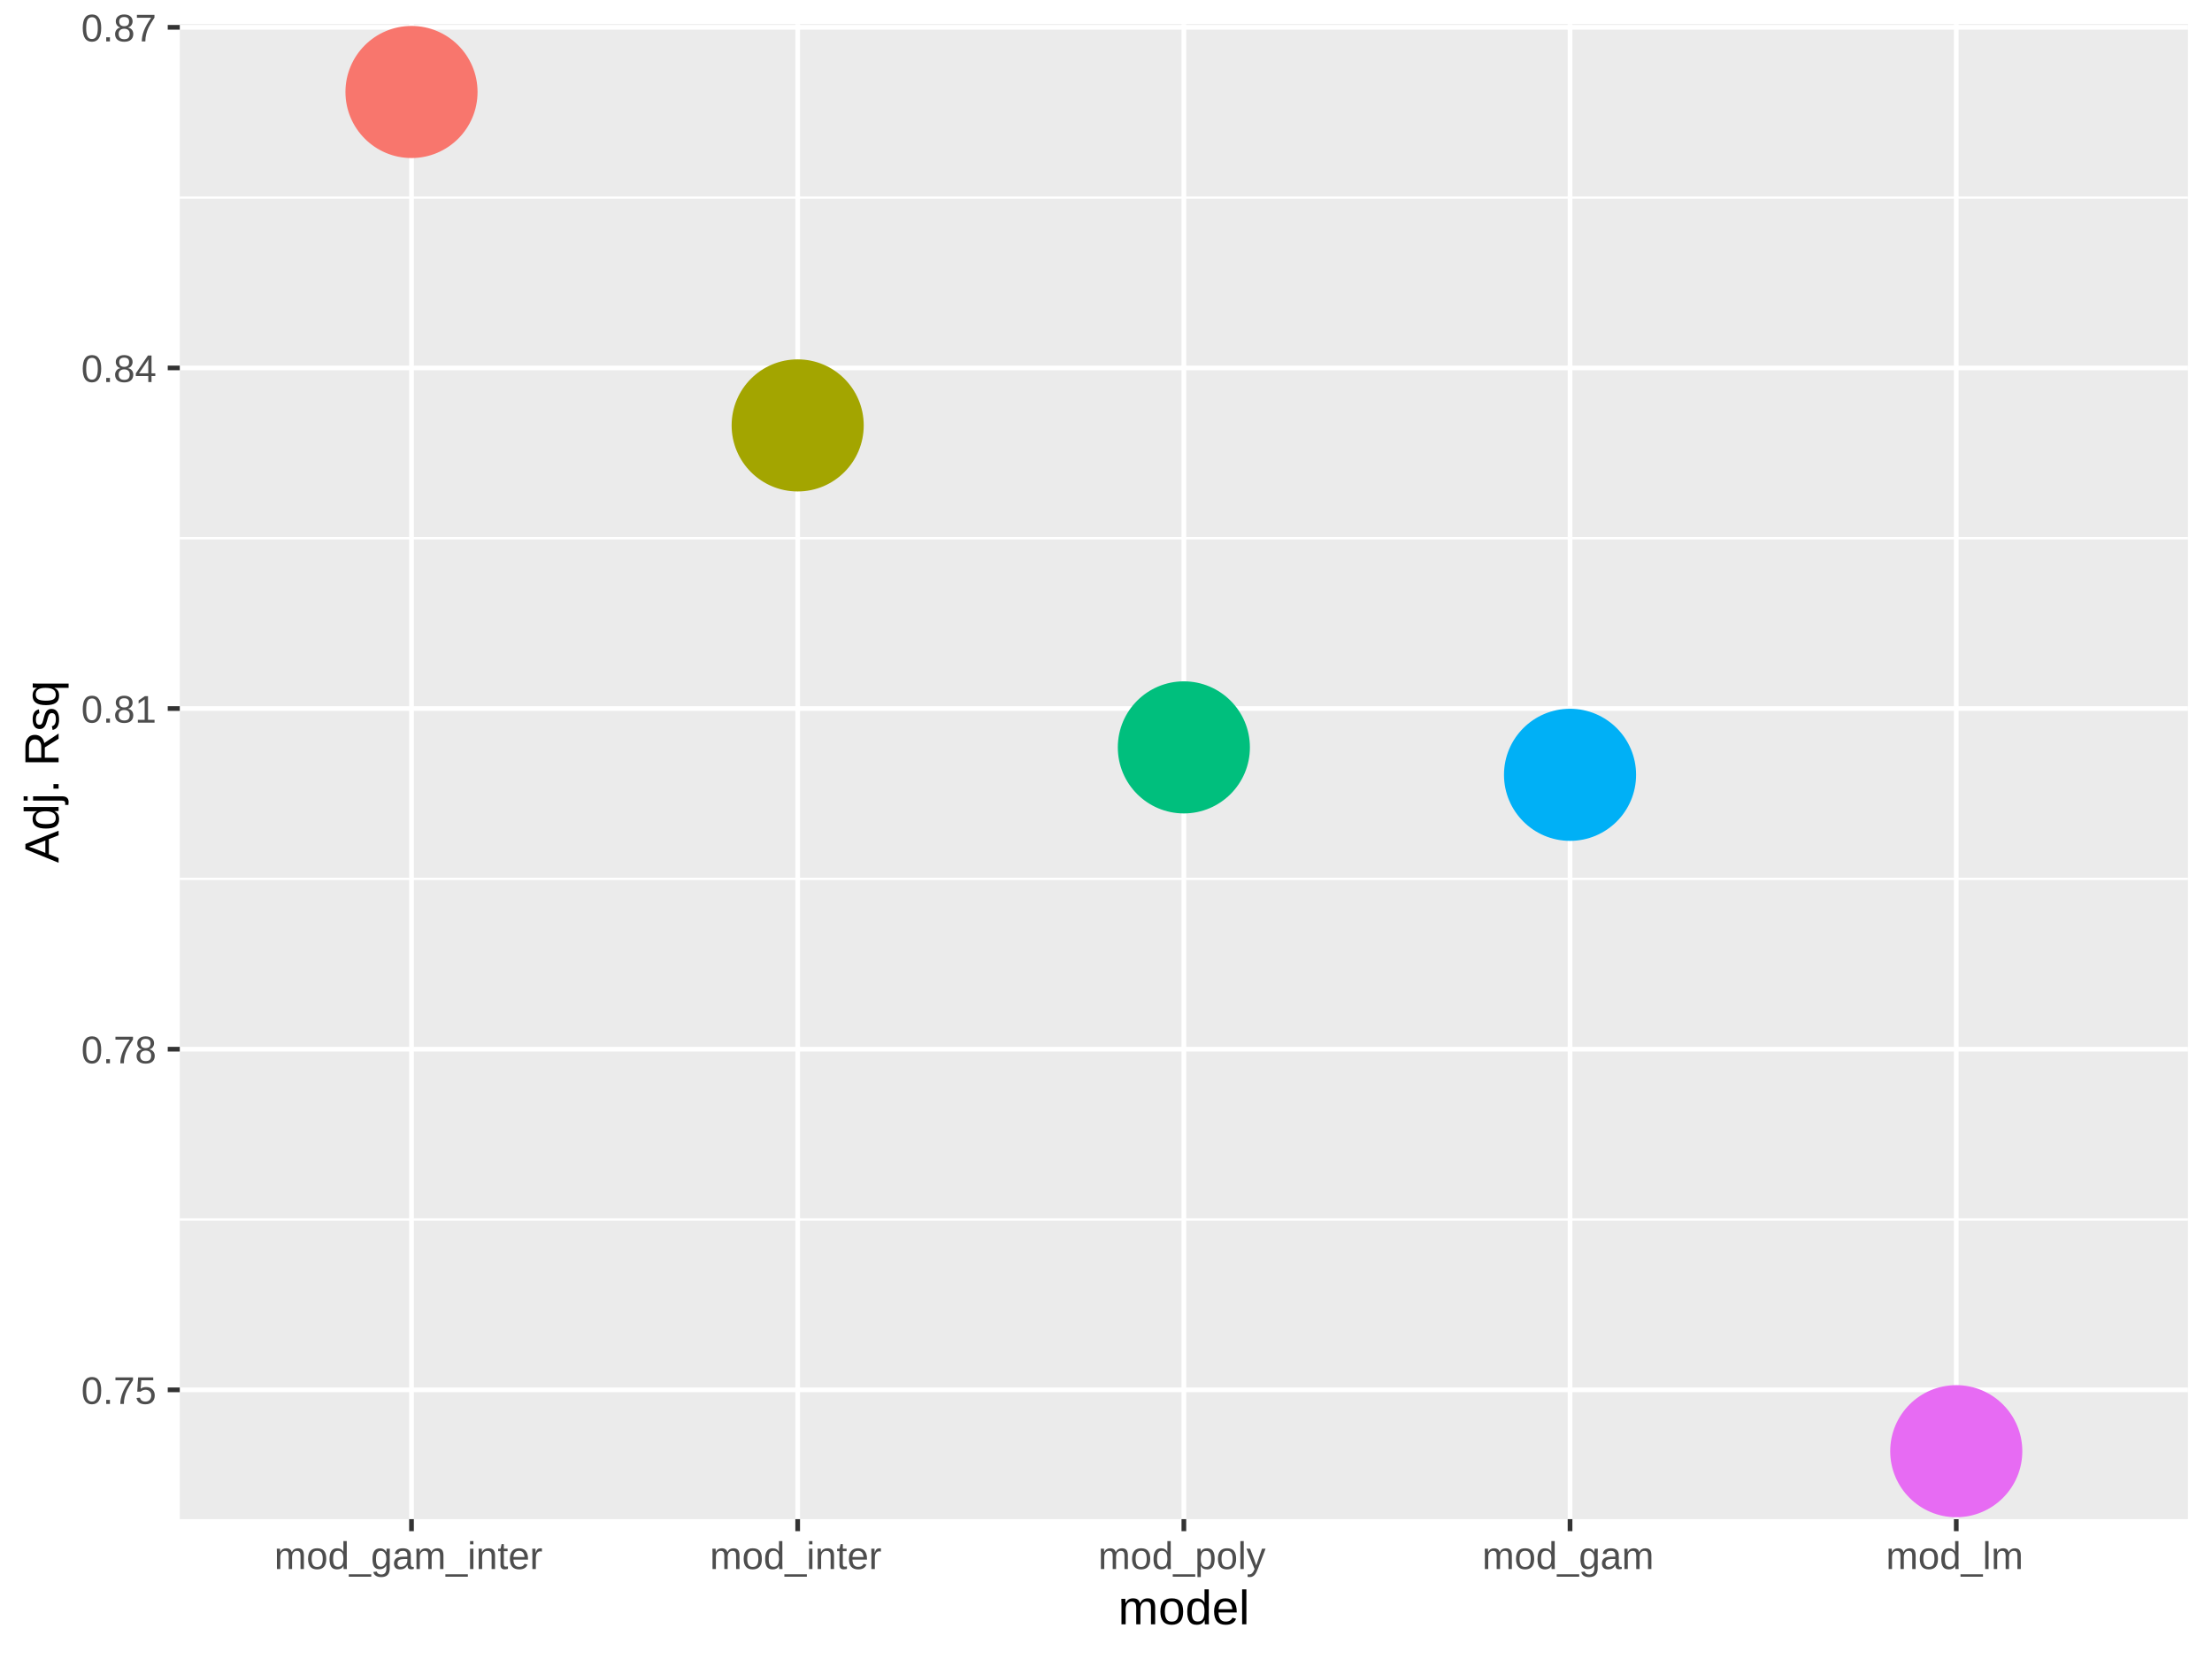
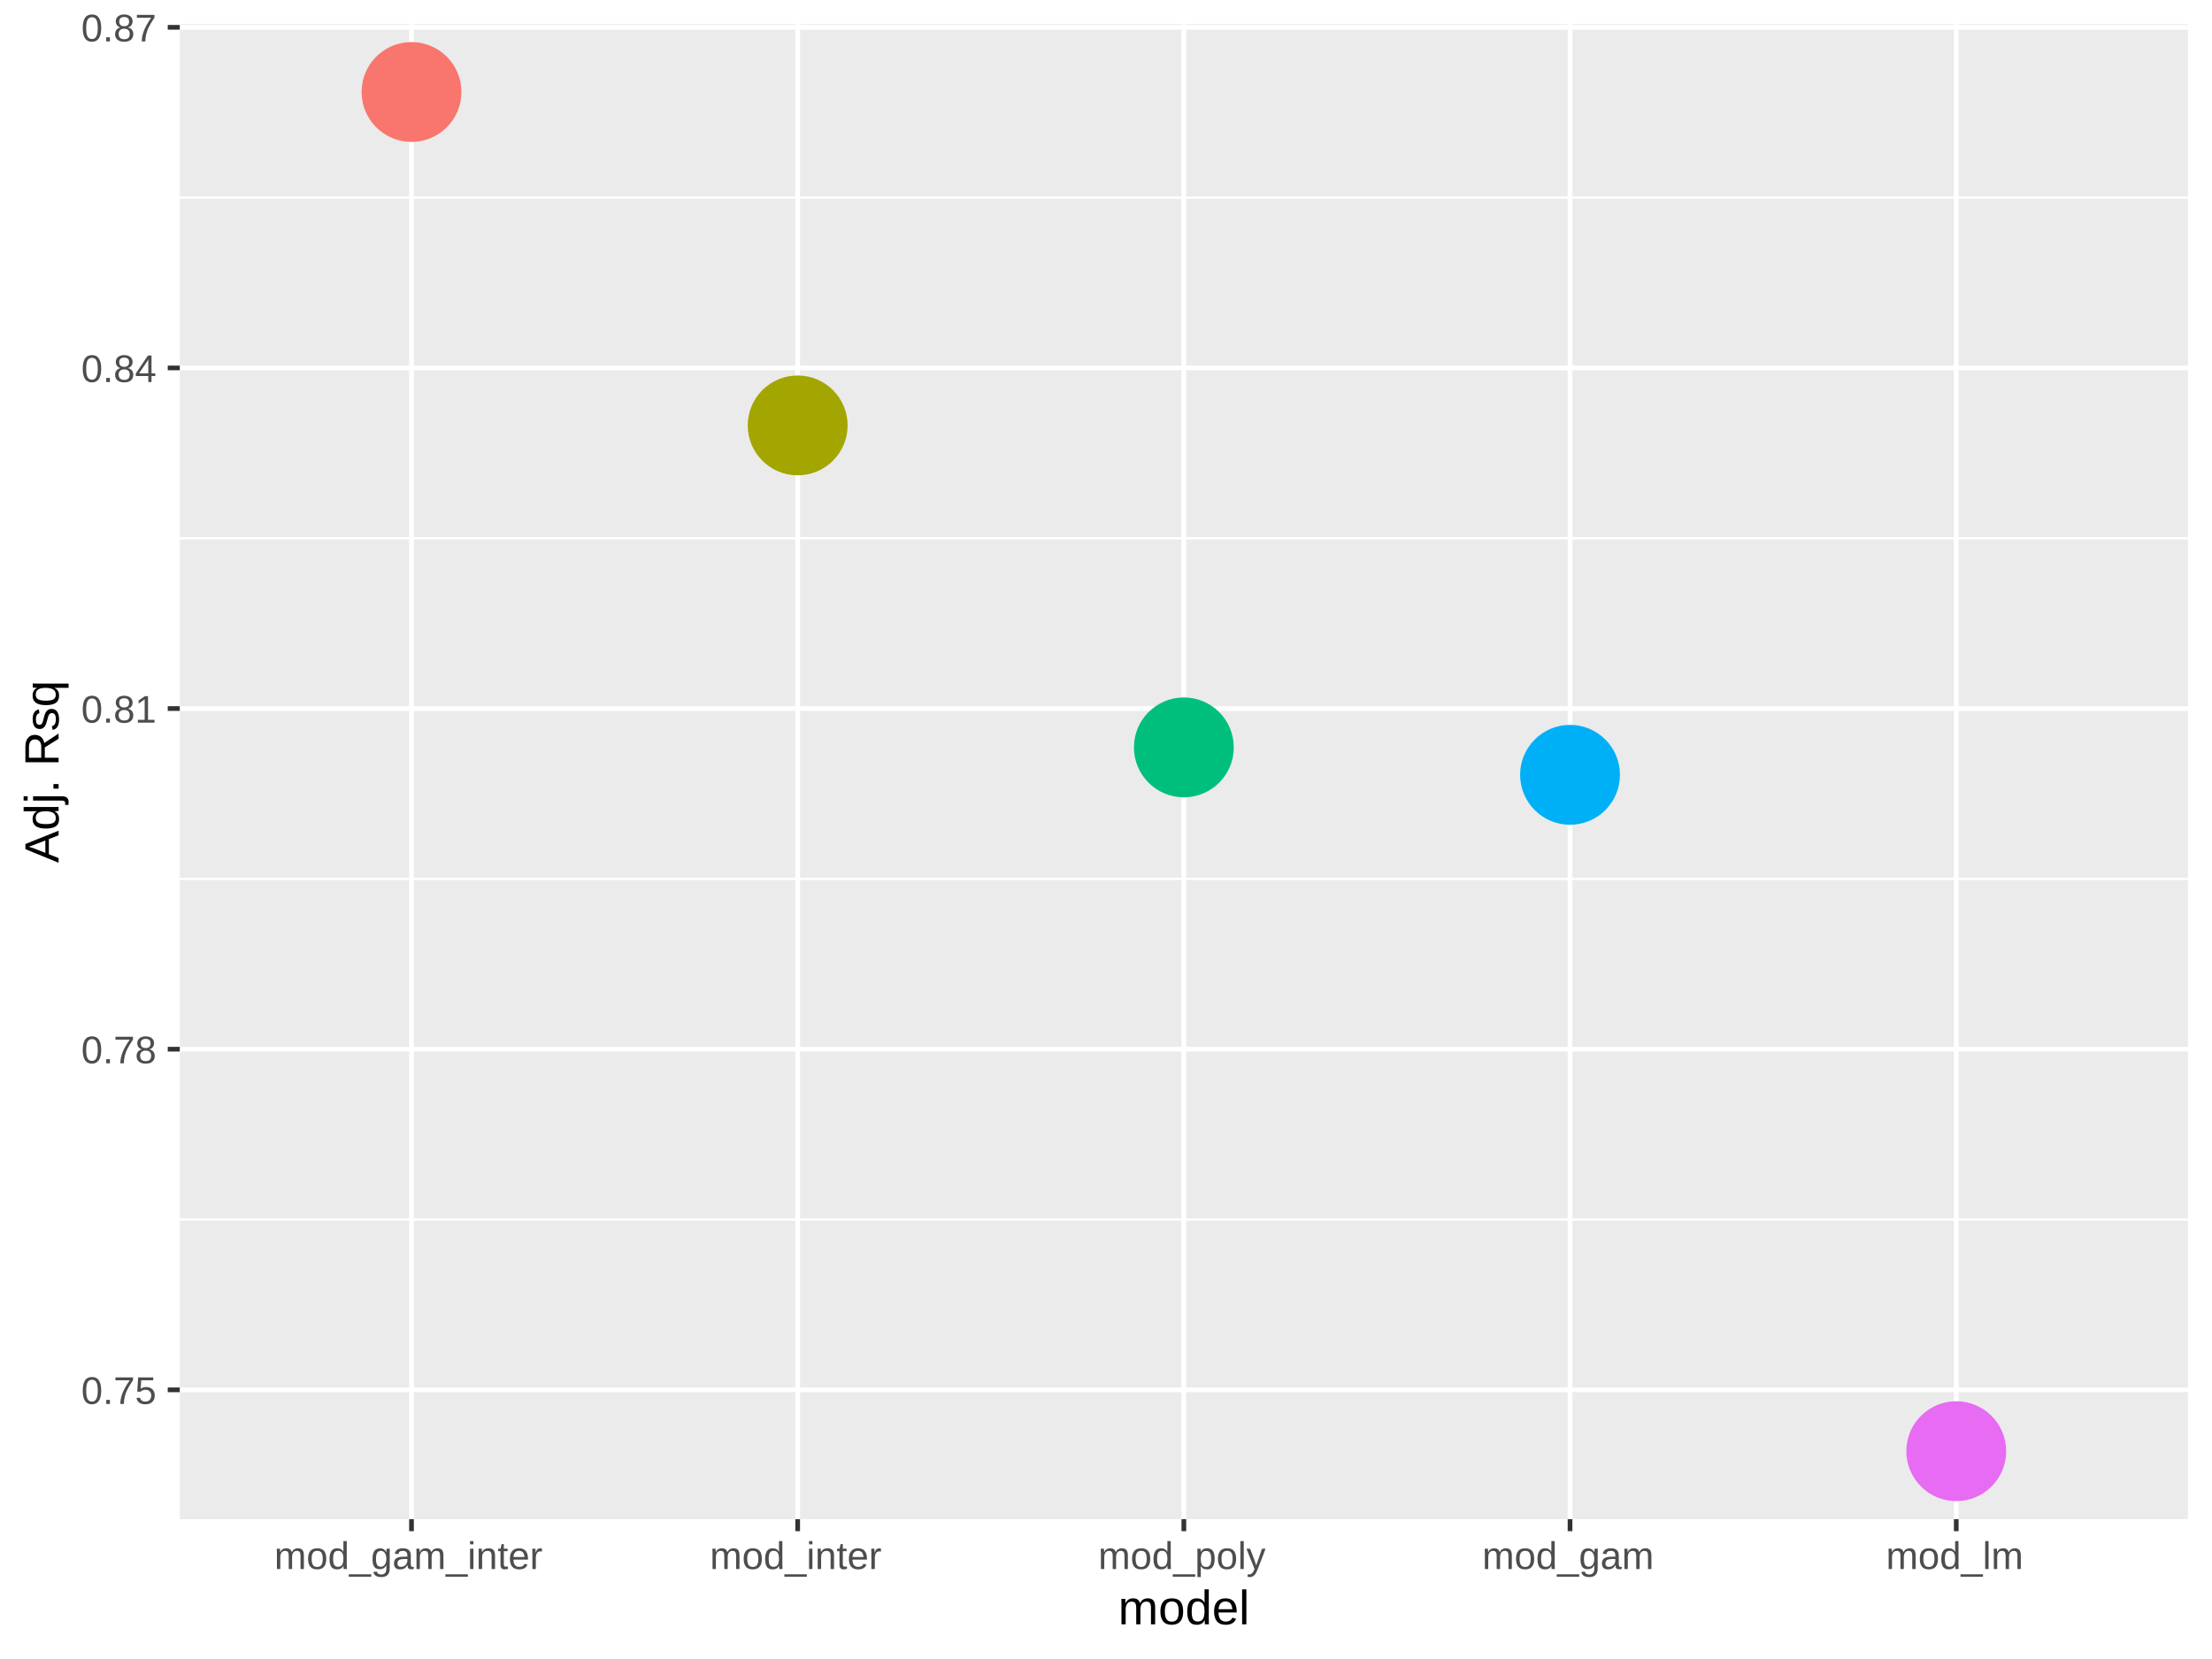
<svg xmlns="http://www.w3.org/2000/svg" viewBox="0 0 504.00 378.00">
  <defs>
    <style type="text/css">
    line, polyline, polygon, path, rect, circle {
      fill: none;
      stroke: #000000;
      stroke-linecap: round;
      stroke-linejoin: round;
      stroke-miterlimit: 10.00;
    }
  </style>
  </defs>
  <rect width="100%" height="100%" style="stroke: none; fill: none;" />
-   <rect x="0.00" y="0.00" width="504.00" height="378.00" style="stroke-width: 1.07; stroke: #FFFFFF; fill: #FFFFFF;" />
+   <rect x="0" y="0.00" width="504.00" height="378.00" style="stroke-width: 1.07; stroke: #FFFFFF; fill: #FFFFFF;" />
  <defs>
    <clipPath id="cpNDAuOTZ8NDk4LjUyfDM0Ni4xNHw1LjQ4">
      <rect x="40.96" y="5.48" width="457.56" height="340.66" />
    </clipPath>
  </defs>
  <rect x="40.96" y="5.48" width="457.56" height="340.66" style="stroke-width: 1.07; stroke: none; fill: #EBEBEB;" clip-path="url(#cpNDAuOTZ8NDk4LjUyfDM0Ni4xNHw1LjQ4)" />
  <polyline points="40.96,277.86 498.52,277.86 " style="stroke-width: 0.53; stroke: #FFFFFF; stroke-linecap: butt;" clip-path="url(#cpNDAuOTZ8NDk4LjUyfDM0Ni4xNHw1LjQ4)" />
  <polyline points="40.96,200.25 498.52,200.25 " style="stroke-width: 0.53; stroke: #FFFFFF; stroke-linecap: butt;" clip-path="url(#cpNDAuOTZ8NDk4LjUyfDM0Ni4xNHw1LjQ4)" />
  <polyline points="40.96,122.64 498.52,122.64 " style="stroke-width: 0.53; stroke: #FFFFFF; stroke-linecap: butt;" clip-path="url(#cpNDAuOTZ8NDk4LjUyfDM0Ni4xNHw1LjQ4)" />
  <polyline points="40.96,45.03 498.52,45.03 " style="stroke-width: 0.53; stroke: #FFFFFF; stroke-linecap: butt;" clip-path="url(#cpNDAuOTZ8NDk4LjUyfDM0Ni4xNHw1LjQ4)" />
  <polyline points="40.96,316.67 498.52,316.67 " style="stroke-width: 1.07; stroke: #FFFFFF; stroke-linecap: butt;" clip-path="url(#cpNDAuOTZ8NDk4LjUyfDM0Ni4xNHw1LjQ4)" />
  <polyline points="40.96,239.06 498.52,239.06 " style="stroke-width: 1.07; stroke: #FFFFFF; stroke-linecap: butt;" clip-path="url(#cpNDAuOTZ8NDk4LjUyfDM0Ni4xNHw1LjQ4)" />
  <polyline points="40.96,161.44 498.52,161.44 " style="stroke-width: 1.07; stroke: #FFFFFF; stroke-linecap: butt;" clip-path="url(#cpNDAuOTZ8NDk4LjUyfDM0Ni4xNHw1LjQ4)" />
  <polyline points="40.96,83.83 498.52,83.83 " style="stroke-width: 1.07; stroke: #FFFFFF; stroke-linecap: butt;" clip-path="url(#cpNDAuOTZ8NDk4LjUyfDM0Ni4xNHw1LjQ4)" />
  <polyline points="40.96,6.22 498.52,6.22 " style="stroke-width: 1.07; stroke: #FFFFFF; stroke-linecap: butt;" clip-path="url(#cpNDAuOTZ8NDk4LjUyfDM0Ni4xNHw1LjQ4)" />
  <polyline points="93.76,346.14 93.76,5.48 " style="stroke-width: 1.07; stroke: #FFFFFF; stroke-linecap: butt;" clip-path="url(#cpNDAuOTZ8NDk4LjUyfDM0Ni4xNHw1LjQ4)" />
  <polyline points="181.75,346.14 181.75,5.48 " style="stroke-width: 1.07; stroke: #FFFFFF; stroke-linecap: butt;" clip-path="url(#cpNDAuOTZ8NDk4LjUyfDM0Ni4xNHw1LjQ4)" />
  <polyline points="269.74,346.14 269.74,5.48 " style="stroke-width: 1.07; stroke: #FFFFFF; stroke-linecap: butt;" clip-path="url(#cpNDAuOTZ8NDk4LjUyfDM0Ni4xNHw1LjQ4)" />
  <polyline points="357.73,346.14 357.73,5.48 " style="stroke-width: 1.07; stroke: #FFFFFF; stroke-linecap: butt;" clip-path="url(#cpNDAuOTZ8NDk4LjUyfDM0Ni4xNHw1LjQ4)" />
  <polyline points="445.73,346.14 445.73,5.48 " style="stroke-width: 1.07; stroke: #FFFFFF; stroke-linecap: butt;" clip-path="url(#cpNDAuOTZ8NDk4LjUyfDM0Ni4xNHw1LjQ4)" />
-   <circle cx="93.76" cy="20.96" r="11.02pt" style="stroke-width: 0.71; stroke: #F8766D; fill: #F8766D;" clip-path="url(#cpNDAuOTZ8NDk4LjUyfDM0Ni4xNHw1LjQ4)" />
-   <circle cx="181.75" cy="96.93" r="11.02pt" style="stroke-width: 0.71; stroke: #A3A500; fill: #A3A500;" clip-path="url(#cpNDAuOTZ8NDk4LjUyfDM0Ni4xNHw1LjQ4)" />
-   <circle cx="269.74" cy="170.29" r="11.02pt" style="stroke-width: 0.71; stroke: #00BF7D; fill: #00BF7D;" clip-path="url(#cpNDAuOTZ8NDk4LjUyfDM0Ni4xNHw1LjQ4)" />
-   <circle cx="357.73" cy="176.54" r="11.02pt" style="stroke-width: 0.71; stroke: #00B0F6; fill: #00B0F6;" clip-path="url(#cpNDAuOTZ8NDk4LjUyfDM0Ni4xNHw1LjQ4)" />
-   <circle cx="445.73" cy="330.65" r="11.02pt" style="stroke-width: 0.71; stroke: #E76BF3; fill: #E76BF3;" clip-path="url(#cpNDAuOTZ8NDk4LjUyfDM0Ni4xNHw1LjQ4)" />
+   <circle cx="93.76" cy="20.96" r="11.02" style="stroke-width: 0.71; stroke: #F8766D; fill: #F8766D;" clip-path="url(#cpNDAuOTZ8NDk4LjUyfDM0Ni4xNHw1LjQ4)" />
+   <circle cx="181.75" cy="96.93" r="11.02" style="stroke-width: 0.71; stroke: #A3A500; fill: #A3A500;" clip-path="url(#cpNDAuOTZ8NDk4LjUyfDM0Ni4xNHw1LjQ4)" />
+   <circle cx="269.74" cy="170.29" r="11.02" style="stroke-width: 0.71; stroke: #00BF7D; fill: #00BF7D;" clip-path="url(#cpNDAuOTZ8NDk4LjUyfDM0Ni4xNHw1LjQ4)" />
+   <circle cx="357.73" cy="176.54" r="11.02" style="stroke-width: 0.71; stroke: #00B0F6; fill: #00B0F6;" clip-path="url(#cpNDAuOTZ8NDk4LjUyfDM0Ni4xNHw1LjQ4)" />
+   <circle cx="445.73" cy="330.65" r="11.02" style="stroke-width: 0.71; stroke: #E76BF3; fill: #E76BF3;" clip-path="url(#cpNDAuOTZ8NDk4LjUyfDM0Ni4xNHw1LjQ4)" />
  <defs>
    <clipPath id="cpMC4wMHw1MDQuMDB8Mzc4LjAwfDAuMDA=">
      <rect x="0.00" y="0.00" width="504.00" height="378.00" />
    </clipPath>
  </defs>
  <g clip-path="url(#cpMC4wMHw1MDQuMDB8Mzc4LjAwfDAuMDA=)">
    <text x="18.51" y="319.89" style="font-size: 8.80px; fill: #4D4D4D; font-family: Arial;" textLength="17.52px" lengthAdjust="spacingAndGlyphs">0.75</text>
  </g>
  <g clip-path="url(#cpMC4wMHw1MDQuMDB8Mzc4LjAwfDAuMDA=)">
    <text x="18.51" y="242.27" style="font-size: 8.80px; fill: #4D4D4D; font-family: Arial;" textLength="17.52px" lengthAdjust="spacingAndGlyphs">0.78</text>
  </g>
  <g clip-path="url(#cpMC4wMHw1MDQuMDB8Mzc4LjAwfDAuMDA=)">
    <text x="18.51" y="164.66" style="font-size: 8.80px; fill: #4D4D4D; font-family: Arial;" textLength="17.52px" lengthAdjust="spacingAndGlyphs">0.81</text>
  </g>
  <g clip-path="url(#cpMC4wMHw1MDQuMDB8Mzc4LjAwfDAuMDA=)">
    <text x="18.51" y="87.05" style="font-size: 8.80px; fill: #4D4D4D; font-family: Arial;" textLength="17.52px" lengthAdjust="spacingAndGlyphs">0.84</text>
  </g>
  <g clip-path="url(#cpMC4wMHw1MDQuMDB8Mzc4LjAwfDAuMDA=)">
    <text x="18.51" y="9.44" style="font-size: 8.80px; fill: #4D4D4D; font-family: Arial;" textLength="17.52px" lengthAdjust="spacingAndGlyphs">0.87</text>
  </g>
  <polyline points="38.22,316.67 40.96,316.67 " style="stroke-width: 1.07; stroke: #333333; stroke-linecap: butt;" clip-path="url(#cpMC4wMHw1MDQuMDB8Mzc4LjAwfDAuMDA=)" />
  <polyline points="38.22,239.06 40.96,239.06 " style="stroke-width: 1.07; stroke: #333333; stroke-linecap: butt;" clip-path="url(#cpMC4wMHw1MDQuMDB8Mzc4LjAwfDAuMDA=)" />
  <polyline points="38.22,161.44 40.96,161.44 " style="stroke-width: 1.07; stroke: #333333; stroke-linecap: butt;" clip-path="url(#cpMC4wMHw1MDQuMDB8Mzc4LjAwfDAuMDA=)" />
  <polyline points="38.22,83.83 40.96,83.83 " style="stroke-width: 1.07; stroke: #333333; stroke-linecap: butt;" clip-path="url(#cpMC4wMHw1MDQuMDB8Mzc4LjAwfDAuMDA=)" />
  <polyline points="38.22,6.22 40.96,6.22 " style="stroke-width: 1.07; stroke: #333333; stroke-linecap: butt;" clip-path="url(#cpMC4wMHw1MDQuMDB8Mzc4LjAwfDAuMDA=)" />
  <polyline points="93.76,348.88 93.76,346.14 " style="stroke-width: 1.07; stroke: #333333; stroke-linecap: butt;" clip-path="url(#cpMC4wMHw1MDQuMDB8Mzc4LjAwfDAuMDA=)" />
  <polyline points="181.75,348.88 181.75,346.14 " style="stroke-width: 1.07; stroke: #333333; stroke-linecap: butt;" clip-path="url(#cpMC4wMHw1MDQuMDB8Mzc4LjAwfDAuMDA=)" />
  <polyline points="269.74,348.88 269.74,346.14 " style="stroke-width: 1.07; stroke: #333333; stroke-linecap: butt;" clip-path="url(#cpMC4wMHw1MDQuMDB8Mzc4LjAwfDAuMDA=)" />
  <polyline points="357.73,348.88 357.73,346.14 " style="stroke-width: 1.07; stroke: #333333; stroke-linecap: butt;" clip-path="url(#cpMC4wMHw1MDQuMDB8Mzc4LjAwfDAuMDA=)" />
  <polyline points="445.73,348.88 445.73,346.14 " style="stroke-width: 1.07; stroke: #333333; stroke-linecap: butt;" clip-path="url(#cpMC4wMHw1MDQuMDB8Mzc4LjAwfDAuMDA=)" />
  <g clip-path="url(#cpMC4wMHw1MDQuMDB8Mzc4LjAwfDAuMDA=)">
    <text x="62.49" y="357.51" style="font-size: 8.80px; fill: #4D4D4D; font-family: Arial;" textLength="62.53px" lengthAdjust="spacingAndGlyphs">mod_gam_inter</text>
  </g>
  <g clip-path="url(#cpMC4wMHw1MDQuMDB8Mzc4LjAwfDAuMDA=)">
    <text x="161.74" y="357.51" style="font-size: 8.80px; fill: #4D4D4D; font-family: Arial;" textLength="40.02px" lengthAdjust="spacingAndGlyphs">mod_inter</text>
  </g>
  <g clip-path="url(#cpMC4wMHw1MDQuMDB8Mzc4LjAwfDAuMDA=)">
    <text x="250.23" y="357.51" style="font-size: 8.80px; fill: #4D4D4D; font-family: Arial;" textLength="39.02px" lengthAdjust="spacingAndGlyphs">mod_poly</text>
  </g>
  <g clip-path="url(#cpMC4wMHw1MDQuMDB8Mzc4LjAwfDAuMDA=)">
    <text x="337.72" y="357.51" style="font-size: 8.80px; fill: #4D4D4D; font-family: Arial;" textLength="40.02px" lengthAdjust="spacingAndGlyphs">mod_gam</text>
  </g>
  <g clip-path="url(#cpMC4wMHw1MDQuMDB8Mzc4LjAwfDAuMDA=)">
    <text x="429.72" y="357.51" style="font-size: 8.80px; fill: #4D4D4D; font-family: Arial;" textLength="32.01px" lengthAdjust="spacingAndGlyphs">mod_lm</text>
  </g>
  <g clip-path="url(#cpMC4wMHw1MDQuMDB8Mzc4LjAwfDAuMDA=)">
    <text x="254.76" y="370.10" style="font-size: 11.00px; font-family: Arial;" textLength="29.96px" lengthAdjust="spacingAndGlyphs">model</text>
  </g>
  <g clip-path="url(#cpMC4wMHw1MDQuMDB8Mzc4LjAwfDAuMDA=)">
    <text transform="translate(13.35,196.59) rotate(-90)" style="font-size: 11.00px; font-family: Arial;" textLength="41.57px" lengthAdjust="spacingAndGlyphs">Adj. Rsq</text>
  </g>
</svg>
